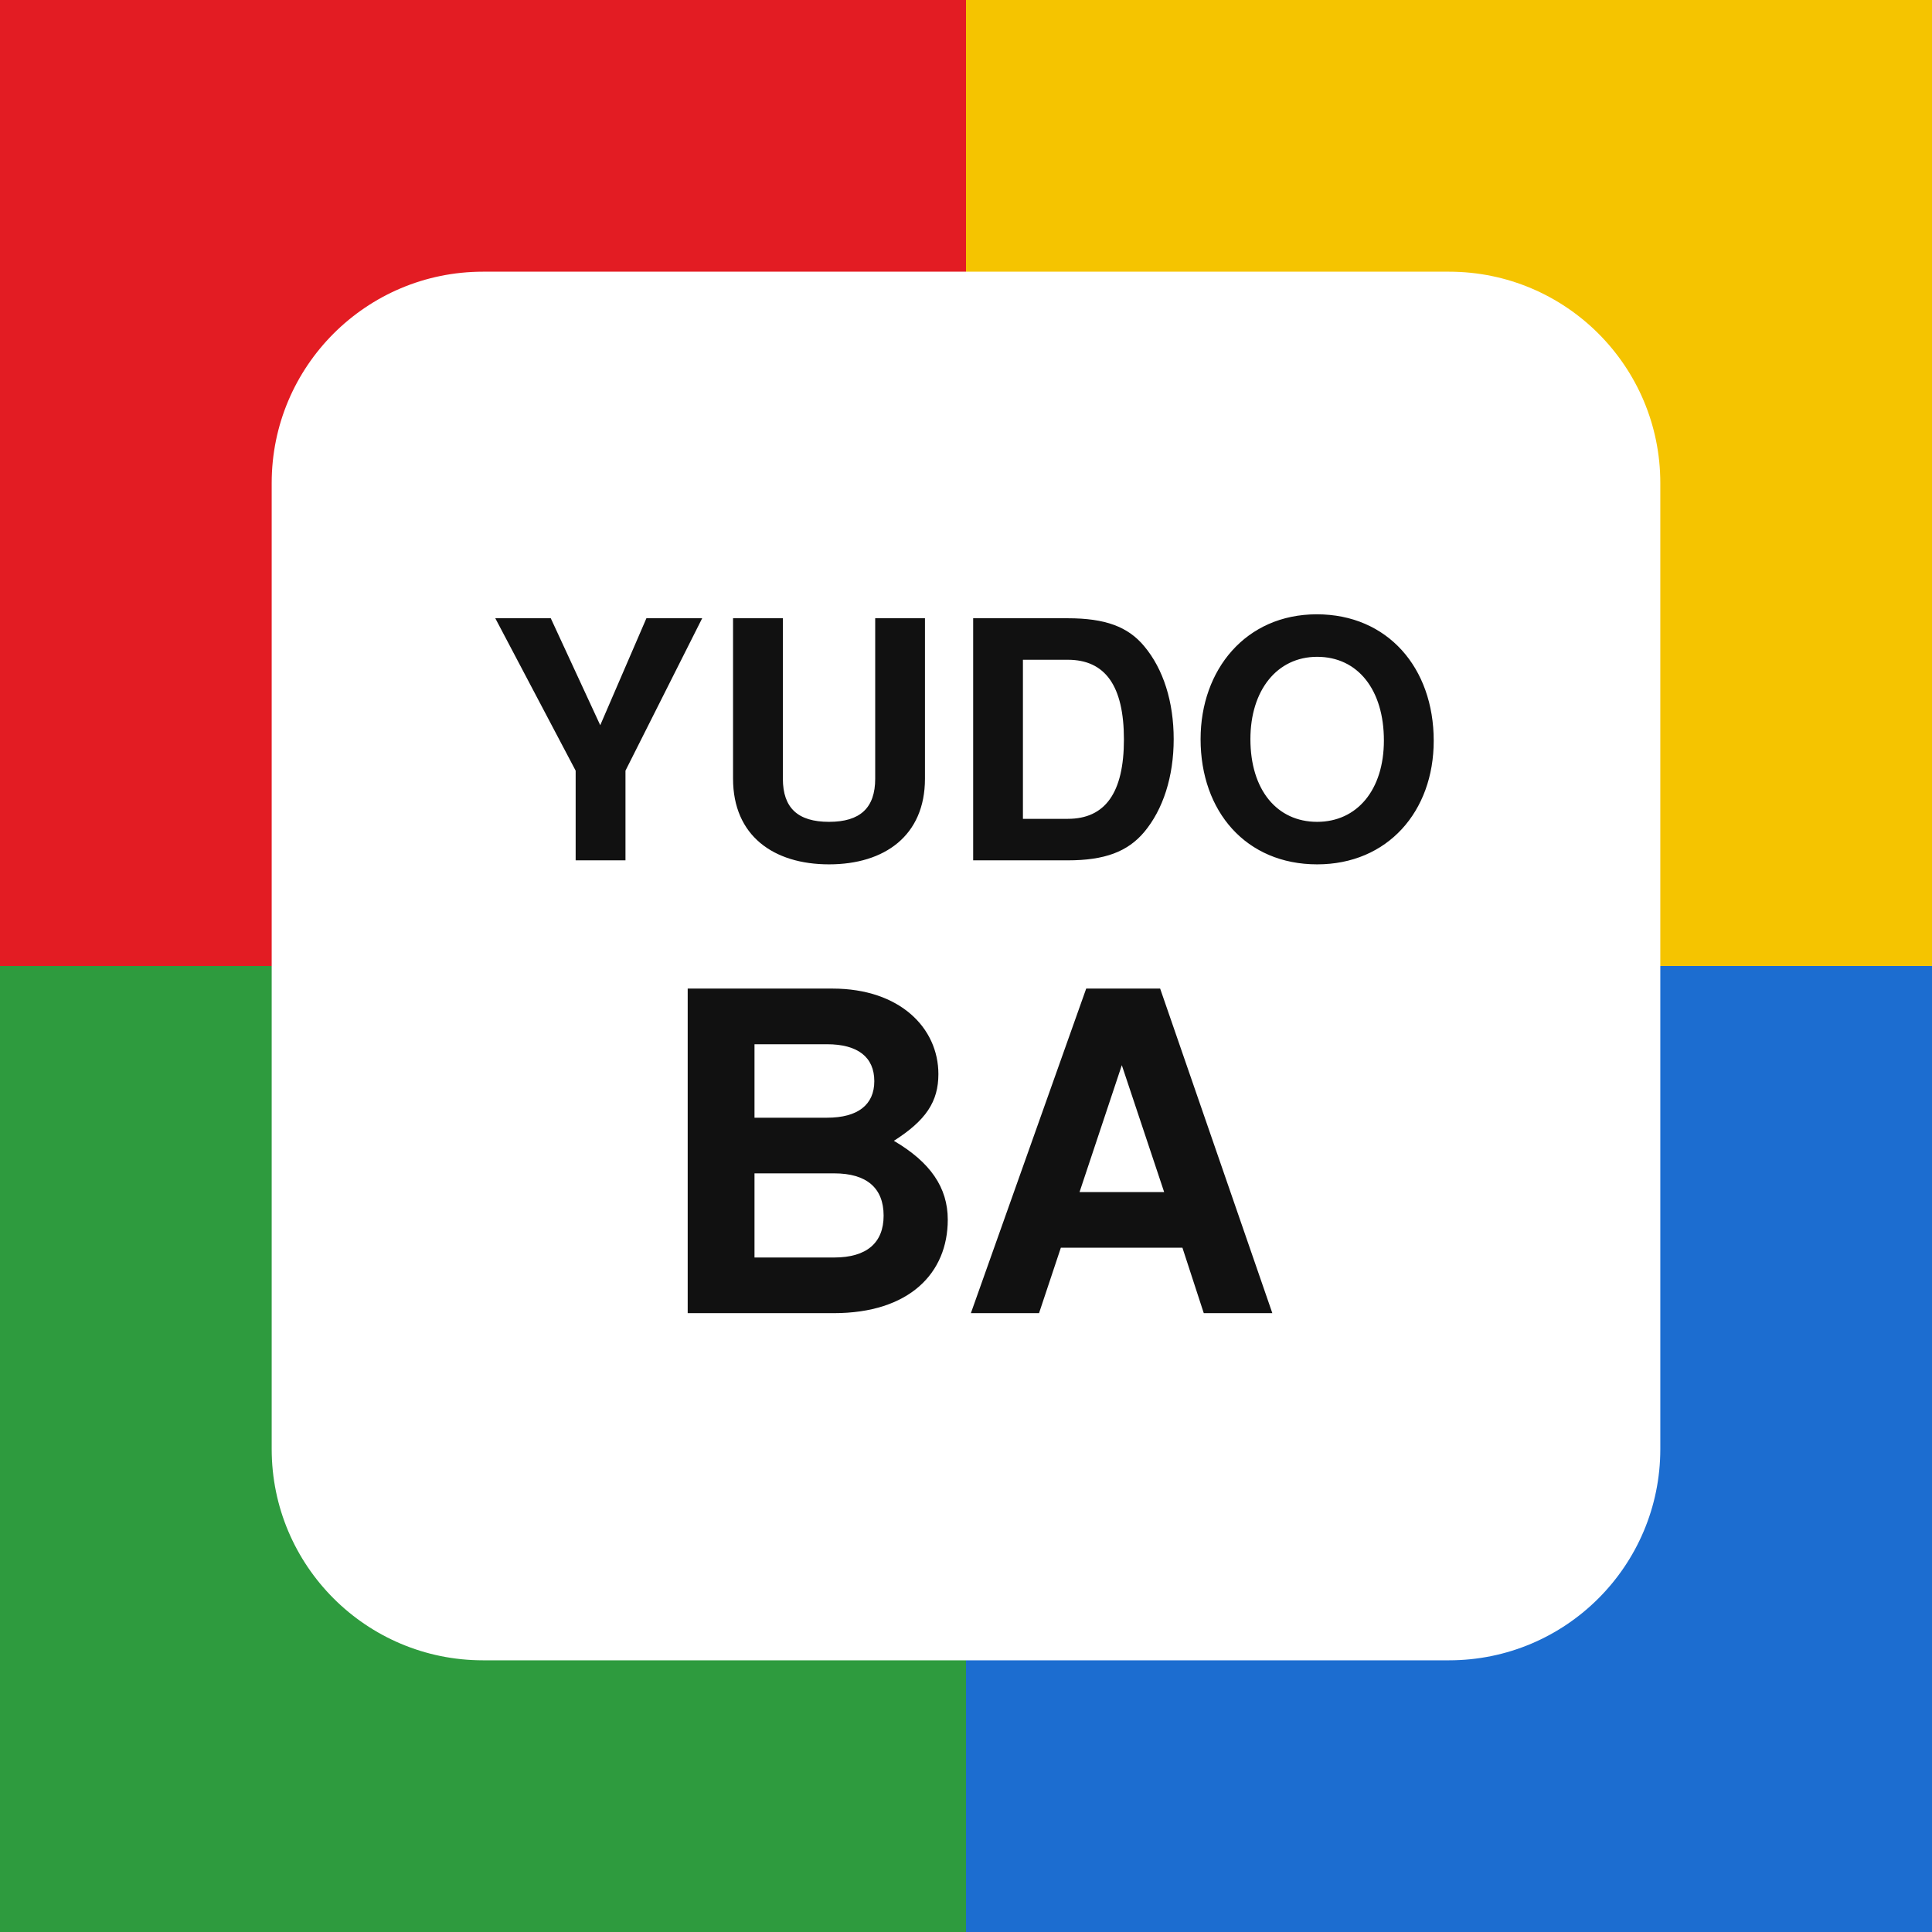
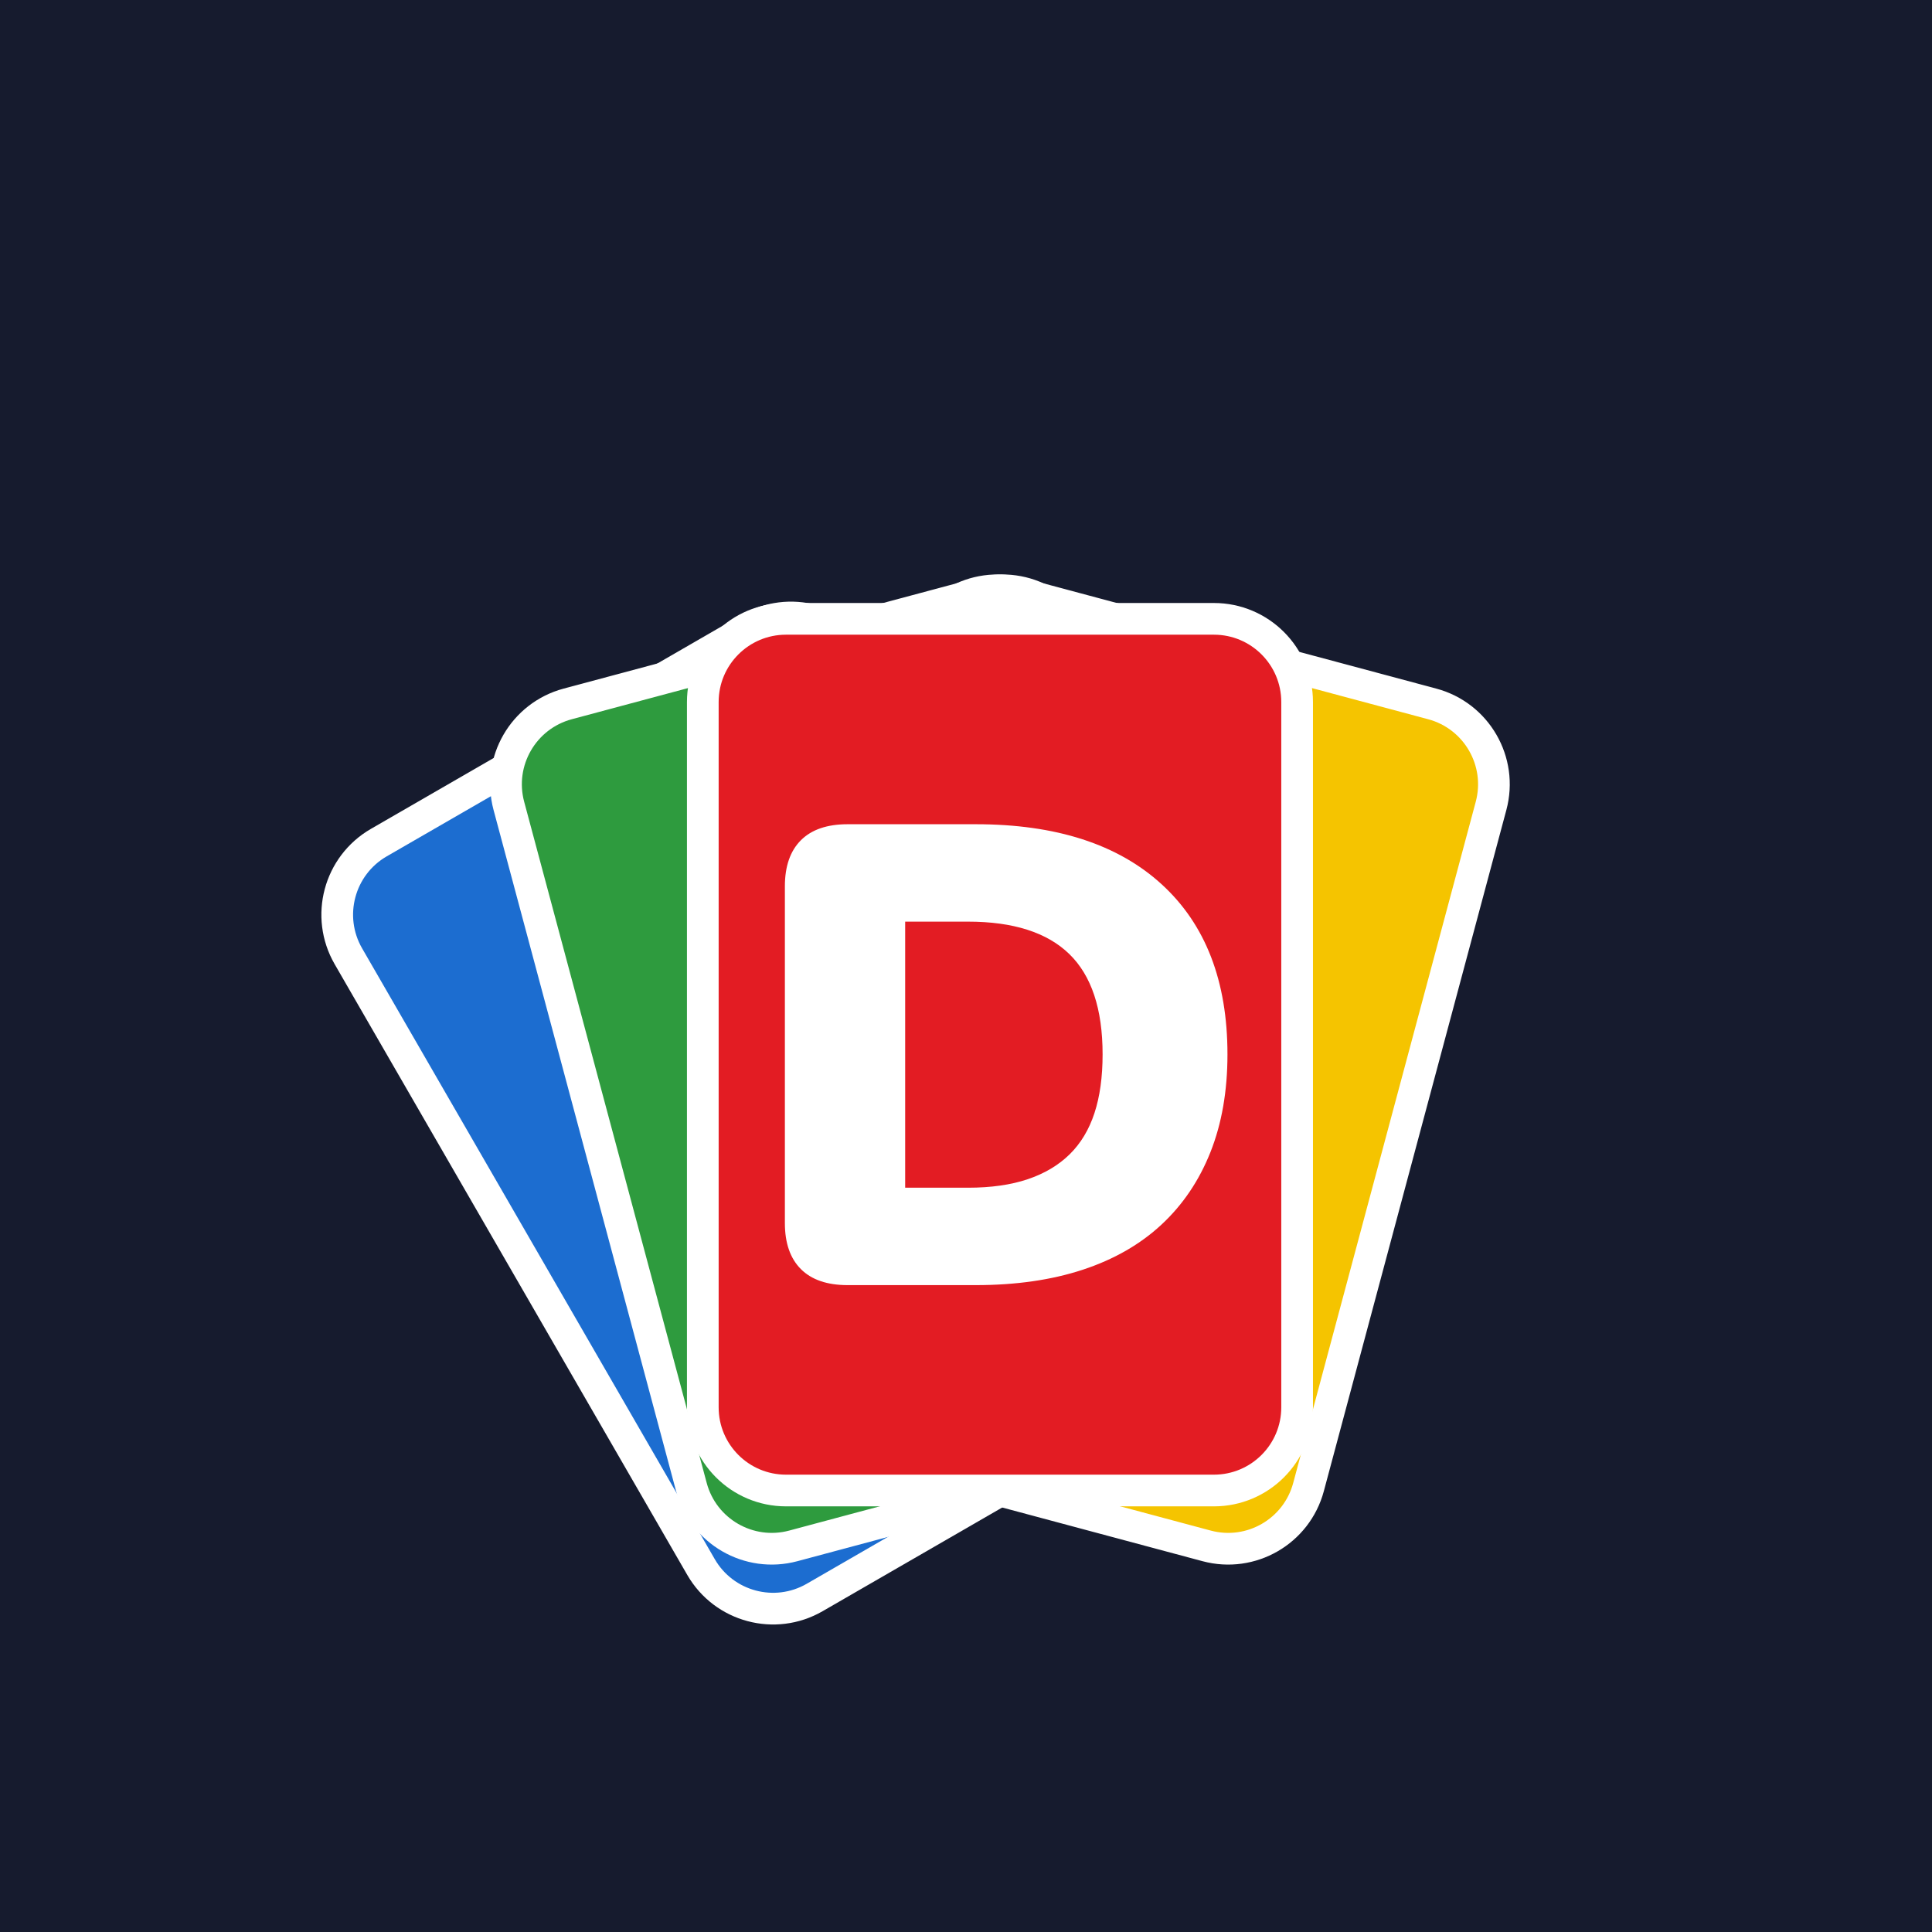
- <svg xmlns="http://www.w3.org/2000/svg" viewBox="0 0 512 512">
-   <rect width="256" height="256" fill="#E31C23" />
-   <rect x="256" width="256" height="256" fill="#F5C400" />
-   <rect y="256" width="256" height="256" fill="#2E9B3E" />
-   <rect x="256" y="256" width="256" height="256" fill="#1C6DD0" />
-   <rect x="72" y="72" width="368" height="368" rx="56" fill="#ffffff" />
-   <text x="256" y="228" text-anchor="middle" font-family="Arial Black, Helvetica Neue, sans-serif" font-size="88" font-weight="900" fill="#111">YUDO</text>
-   <text x="256" y="348" text-anchor="middle" font-family="Arial Black, Helvetica Neue, sans-serif" font-size="118" font-weight="900" fill="#111">BA</text>
+ <svg xmlns="http://www.w3.org/2000/svg" viewBox="0 0 1024 1024" width="1024" height="1024">
+   <rect width="1024" height="1024" fill="#161B2E" />
+   <g transform="rotate(-30 530 790)">
+     <rect x="372.5" y="328.0" width="315.0" height="462.0" rx="44.1" fill="#1C6DD0" stroke="#FFFFFF" stroke-width="16.8" />
+   </g>
+   <g transform="rotate(-15 530 790)">
+     <rect x="372.5" y="328.0" width="315.0" height="462.0" rx="44.1" fill="#2E9B3E" stroke="#FFFFFF" stroke-width="16.8" />
+   </g>
+   <g transform="rotate(15 530 790)">
+     <rect x="372.5" y="328.0" width="315.0" height="462.0" rx="44.1" fill="#F5C400" stroke="#FFFFFF" stroke-width="16.8" />
+   </g>
+   <g transform="rotate(0 530 790)">
+     <rect x="372.5" y="328.0" width="315.0" height="462.0" rx="44.1" fill="#E31C23" stroke="#FFFFFF" stroke-width="16.8" />
+   </g>
+   <path fill="#FFFFFF" d="M449.266 681.141Q432.98 681.141 424.491 672.652Q416.002 664.163 416.002 648.224V469.776Q416.002 453.837 424.491 445.348Q432.98 436.859 449.266 436.859H517.179Q580.936 436.859 615.759 468.737Q650.582 500.615 650.582 558.827Q650.582 587.933 641.573 610.629Q632.564 633.324 615.586 649.09Q598.607 664.856 573.832 672.999Q549.058 681.141 517.179 681.141ZM479.758 629.513H513.022Q531.386 629.513 544.726 625.008Q558.067 620.504 566.902 611.841Q575.738 603.179 580.069 590.012Q584.4 576.845 584.4 558.827Q584.4 522.791 566.729 505.639Q549.058 488.487 513.022 488.487H479.758Z" />
</svg>
